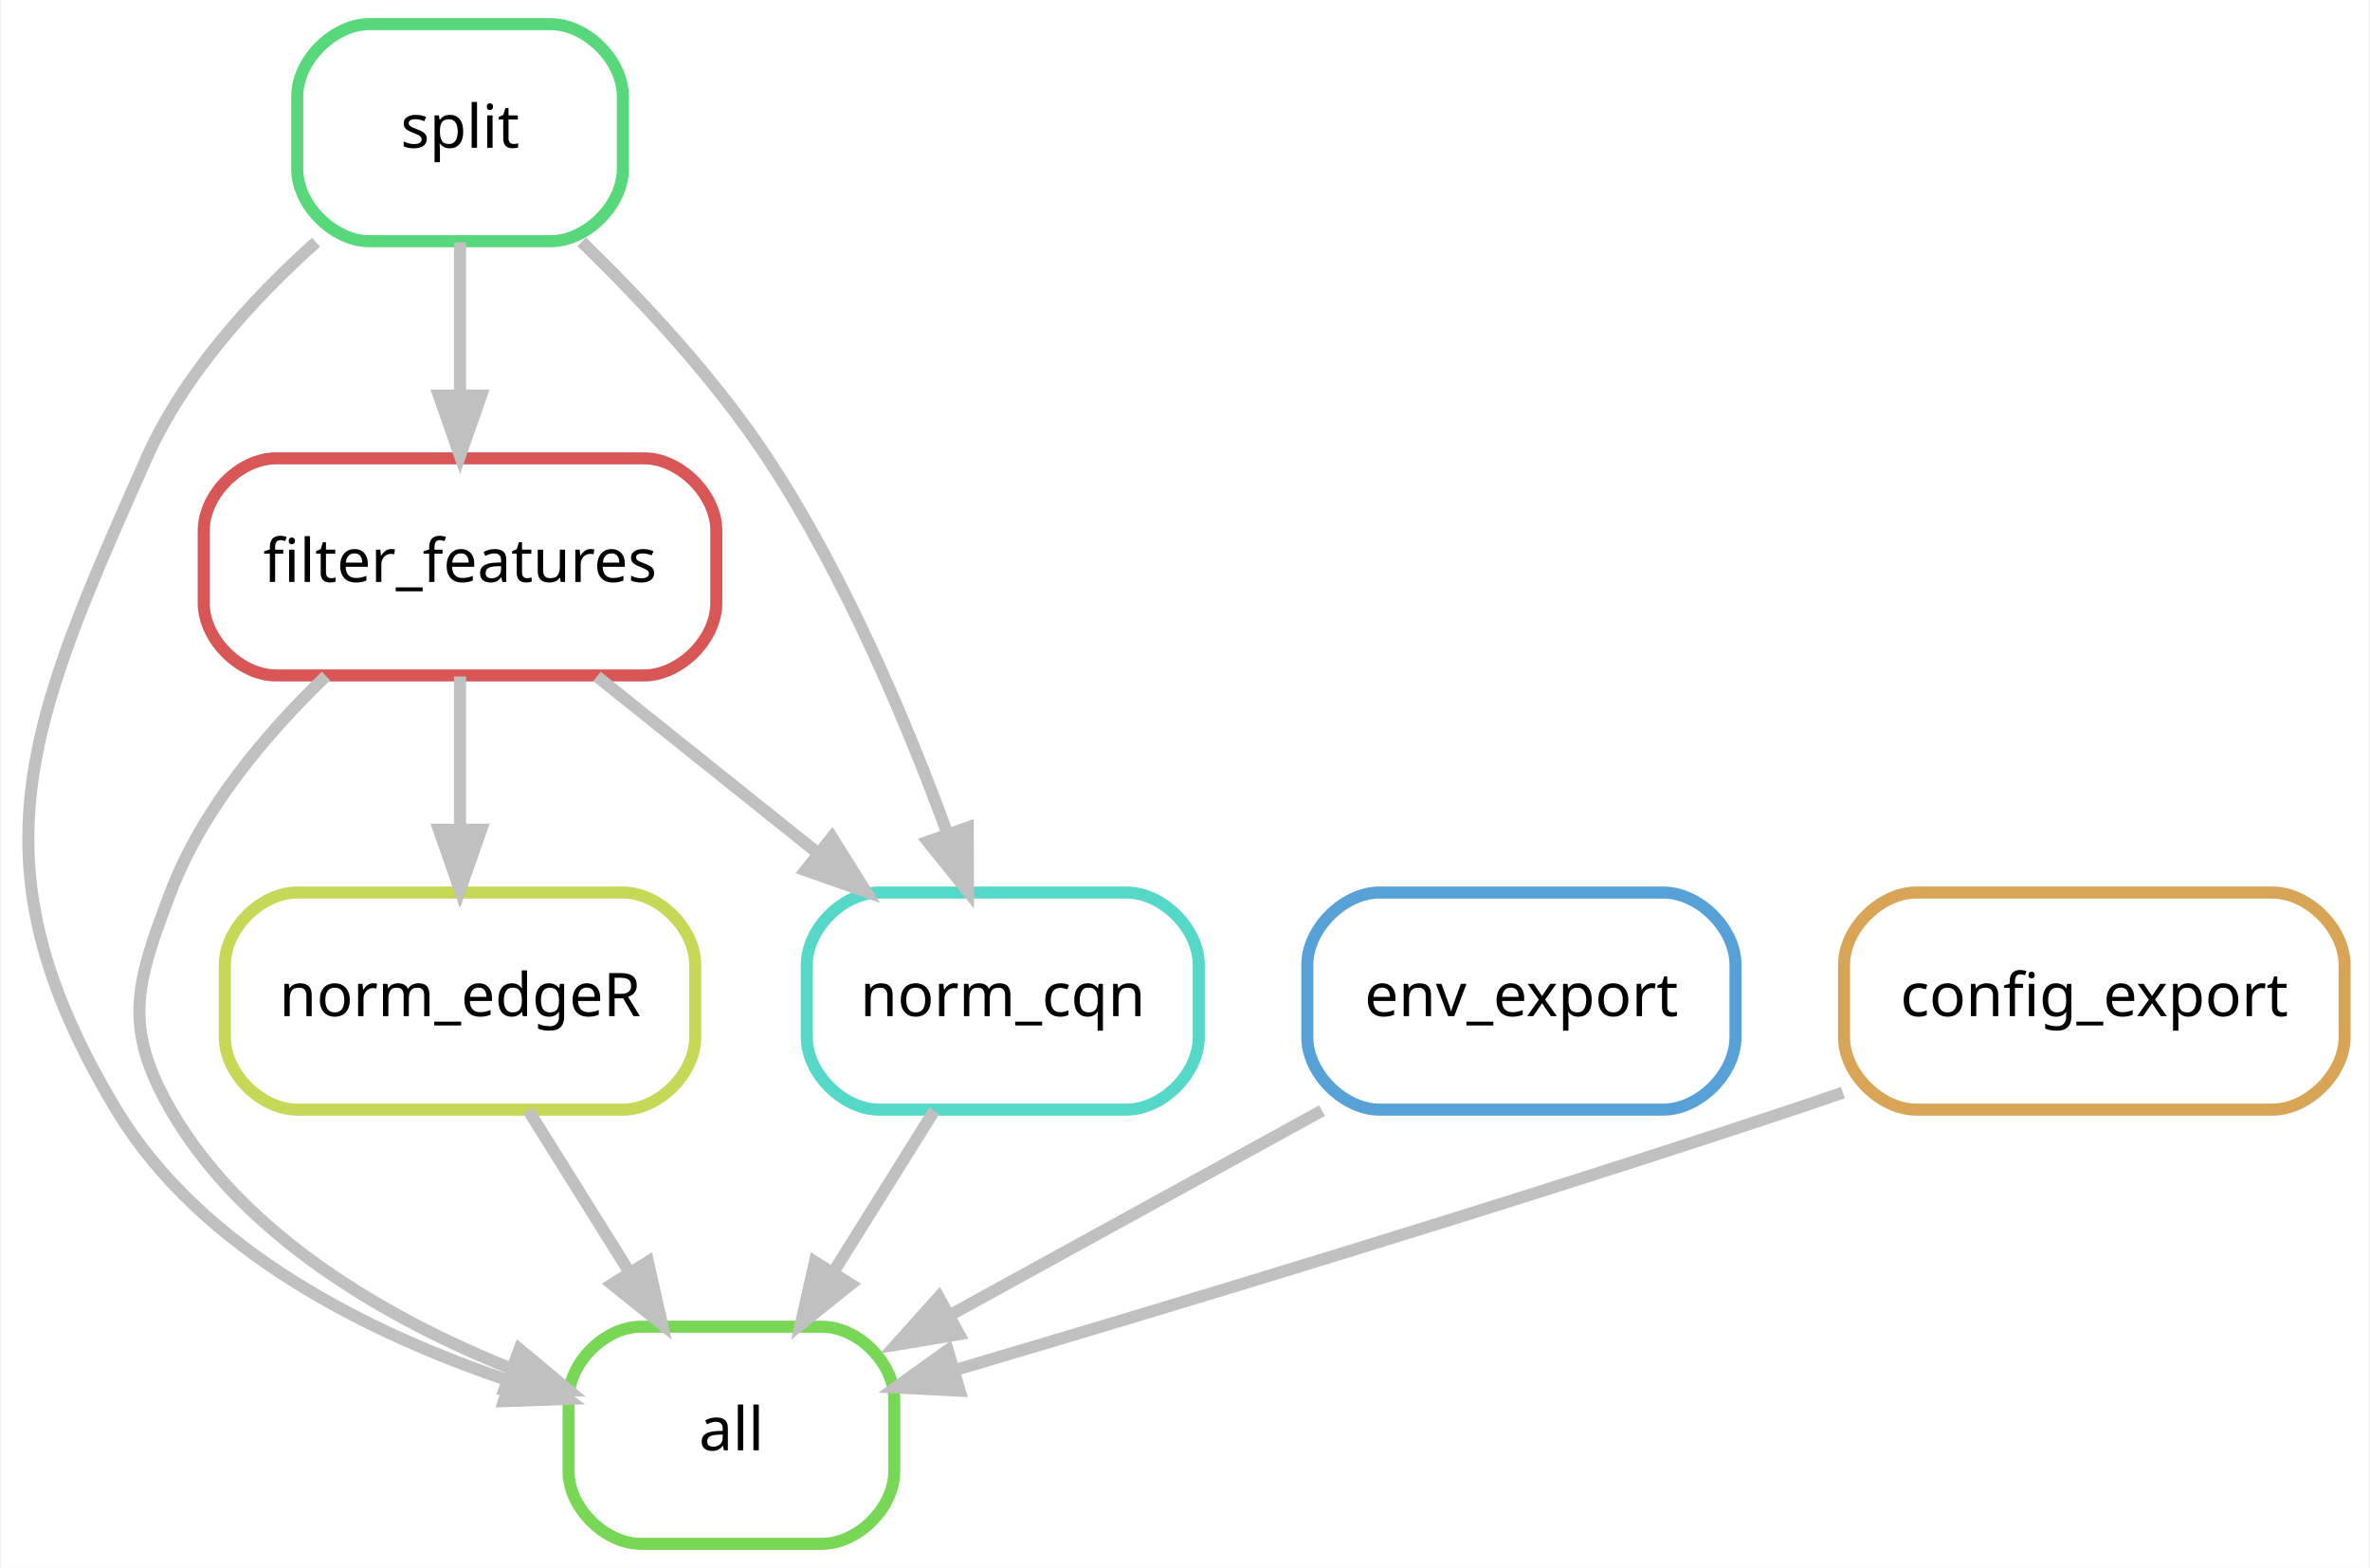
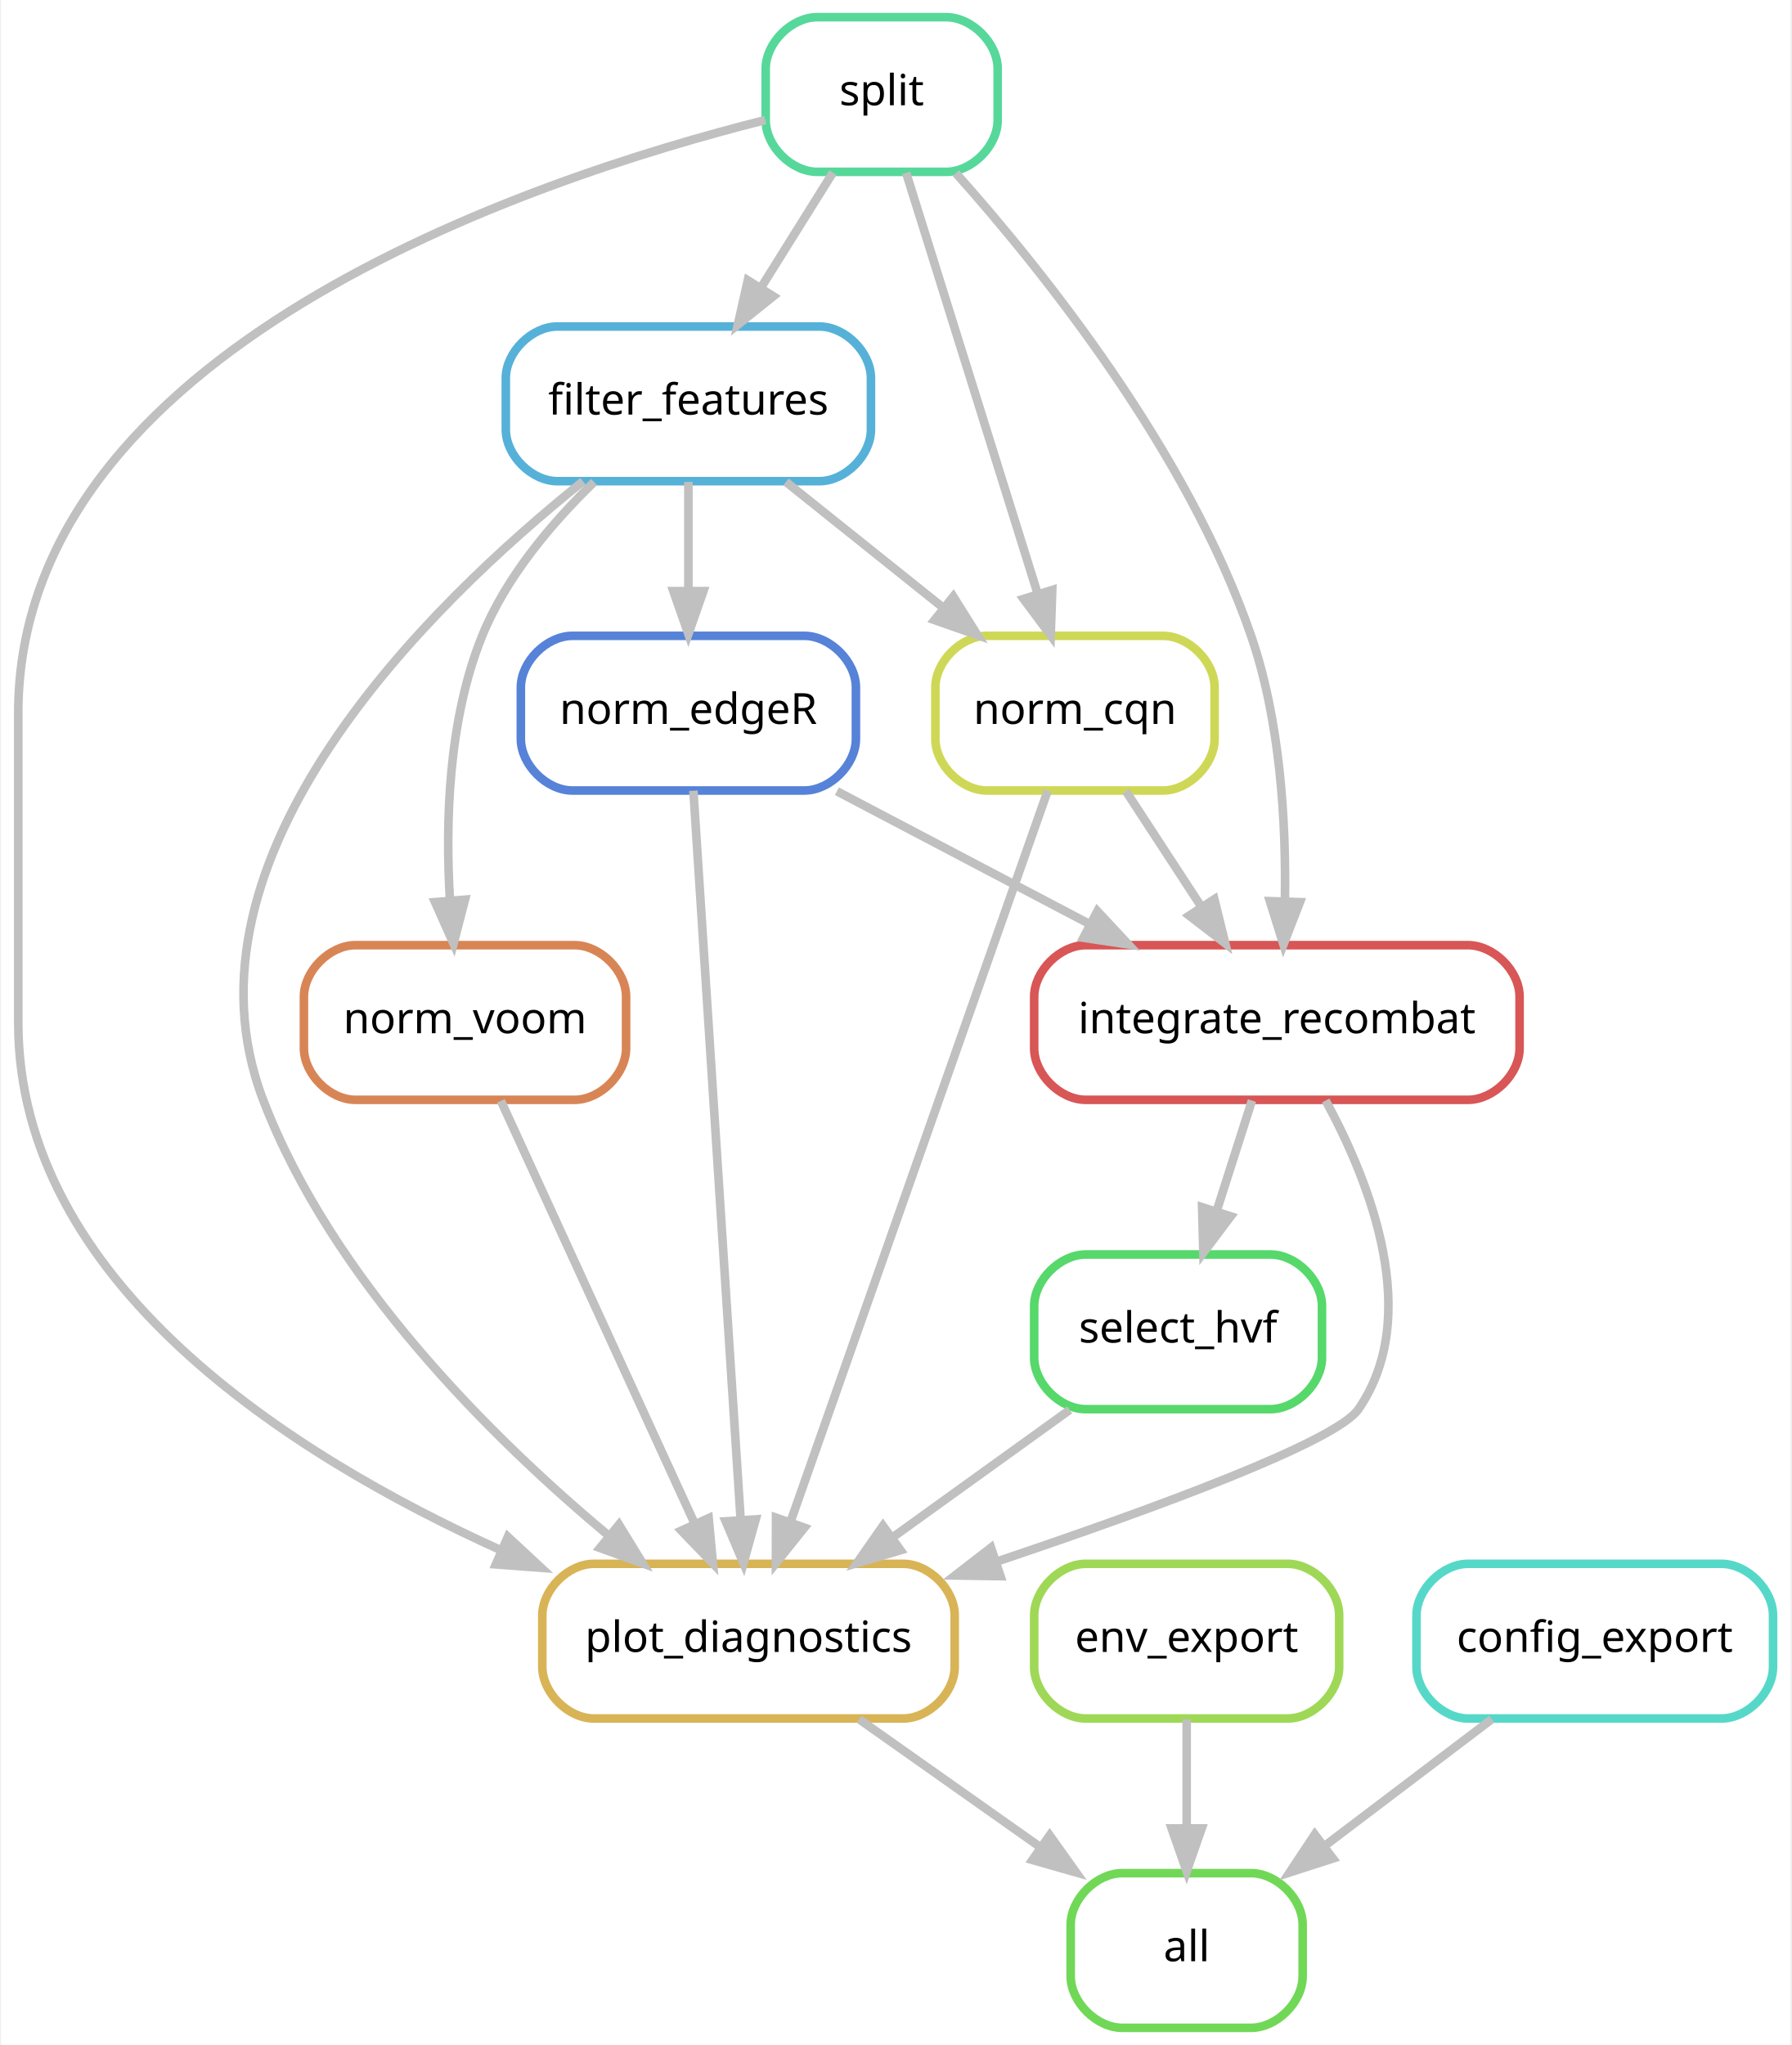
- <svg xmlns="http://www.w3.org/2000/svg" width="393pt" height="260pt" viewBox="0.00 0.00 392.56 260.00">
-   <g id="graph0" class="graph" transform="scale(1 1) rotate(0) translate(4 256)">
-     <polygon fill="#ffffff" stroke="transparent" points="-4,4 -4,-256 388.563,-256 388.563,4 -4,4" />
+ <svg xmlns="http://www.w3.org/2000/svg" width="417pt" height="476pt" viewBox="0.00 0.00 416.50 476.00">
+   <g id="graph0" class="graph" transform="scale(1 1) rotate(0) translate(4 472)">
+     <polygon fill="#ffffff" stroke="transparent" points="-4,4 -4,-472 412.5,-472 412.5,4 -4,4" />
    <g id="node1" class="node">
-       <path fill="none" stroke="#78d856" stroke-width="2" d="M132.063,-36C132.063,-36 102.063,-36 102.063,-36 96.063,-36 90.063,-30 90.063,-24 90.063,-24 90.063,-12 90.063,-12 90.063,-6 96.063,0 102.063,0 102.063,0 132.063,0 132.063,0 138.063,0 144.063,-6 144.063,-12 144.063,-12 144.063,-24 144.063,-24 144.063,-30 138.063,-36 132.063,-36" />
-       <text text-anchor="middle" x="117.063" y="-15.5" font-family="sans" font-size="10.00" fill="#000000">all</text>
+       <path fill="none" stroke="#70d856" stroke-width="2" d="M287,-36C287,-36 257,-36 257,-36 251,-36 245,-30 245,-24 245,-24 245,-12 245,-12 245,-6 251,0 257,0 257,0 287,0 287,0 293,0 299,-6 299,-12 299,-12 299,-24 299,-24 299,-30 293,-36 287,-36" />
+       <text text-anchor="middle" x="272" y="-15.5" font-family="sans" font-size="10.00" fill="#000000">all</text>
    </g>
    <g id="node2" class="node">
-       <path fill="none" stroke="#56d87b" stroke-width="2" d="M87.063,-252C87.063,-252 57.063,-252 57.063,-252 51.063,-252 45.063,-246 45.063,-240 45.063,-240 45.063,-228 45.063,-228 45.063,-222 51.063,-216 57.063,-216 57.063,-216 87.063,-216 87.063,-216 93.063,-216 99.063,-222 99.063,-228 99.063,-228 99.063,-240 99.063,-240 99.063,-246 93.063,-252 87.063,-252" />
-       <text text-anchor="middle" x="72.063" y="-231.5" font-family="sans" font-size="10.00" fill="#000000">split</text>
+       <path fill="none" stroke="#d8b456" stroke-width="2" d="M206,-108C206,-108 134,-108 134,-108 128,-108 122,-102 122,-96 122,-96 122,-84 122,-84 122,-78 128,-72 134,-72 134,-72 206,-72 206,-72 212,-72 218,-78 218,-84 218,-84 218,-96 218,-96 218,-102 212,-108 206,-108" />
+       <text text-anchor="middle" x="170" y="-87.5" font-family="sans" font-size="10.00" fill="#000000">plot_diagnostics</text>
+     </g>
+     <g id="edge3" class="edge">
+       <path fill="none" stroke="#c0c0c0" stroke-width="2" d="M195.739,-71.831C208.544,-62.793 224.191,-51.748 237.972,-42.02" />
+       <polygon fill="#c0c0c0" stroke="#c0c0c0" stroke-width="2" points="240.118,-44.789 246.269,-36.163 236.081,-39.07 240.118,-44.789" />
+     </g>
+     <g id="node3" class="node">
+       <path fill="none" stroke="#56d89a" stroke-width="2" d="M216,-468C216,-468 186,-468 186,-468 180,-468 174,-462 174,-456 174,-456 174,-444 174,-444 174,-438 180,-432 186,-432 186,-432 216,-432 216,-432 222,-432 228,-438 228,-444 228,-444 228,-456 228,-456 228,-462 222,-468 216,-468" />
+       <text text-anchor="middle" x="201" y="-447.5" font-family="sans" font-size="10.00" fill="#000000">split</text>
+     </g>
+     <g id="edge7" class="edge">
+       <path fill="none" stroke="#c0c0c0" stroke-width="2" d="M173.892,-444.055C119.028,-430.253 0,-390.566 0,-306 0,-306 0,-306 0,-234 0,-173.68 63.086,-133.413 112.398,-111.152" />
+       <polygon fill="#c0c0c0" stroke="#c0c0c0" stroke-width="2" points="113.976,-114.282 121.74,-107.072 111.175,-107.867 113.976,-114.282" />
+     </g>
+     <g id="node4" class="node">
+       <path fill="none" stroke="#56b1d8" stroke-width="2" d="M186.5,-396C186.5,-396 125.5,-396 125.5,-396 119.5,-396 113.5,-390 113.5,-384 113.5,-384 113.5,-372 113.5,-372 113.5,-366 119.5,-360 125.5,-360 125.5,-360 186.5,-360 186.5,-360 192.5,-360 198.5,-366 198.5,-372 198.5,-372 198.5,-384 198.5,-384 198.5,-390 192.5,-396 186.5,-396" />
+       <text text-anchor="middle" x="156" y="-375.5" font-family="sans" font-size="10.00" fill="#000000">filter_features</text>
+     </g>
+     <g id="edge11" class="edge">
+       <path fill="none" stroke="#c0c0c0" stroke-width="2" d="M189.645,-431.831C184.567,-423.708 178.477,-413.964 172.882,-405.012" />
+       <polygon fill="#c0c0c0" stroke="#c0c0c0" stroke-width="2" points="175.776,-403.038 167.508,-396.413 169.84,-406.748 175.776,-403.038" />
+     </g>
+     <g id="node6" class="node">
+       <path fill="none" stroke="#ced856" stroke-width="2" d="M266.5,-324C266.5,-324 225.5,-324 225.5,-324 219.5,-324 213.5,-318 213.5,-312 213.5,-312 213.5,-300 213.5,-300 213.5,-294 219.5,-288 225.5,-288 225.5,-288 266.5,-288 266.5,-288 272.5,-288 278.5,-294 278.5,-300 278.5,-300 278.5,-312 278.5,-312 278.5,-318 272.5,-324 266.5,-324" />
+       <text text-anchor="middle" x="246" y="-303.5" font-family="sans" font-size="10.00" fill="#000000">norm_cqn</text>
+     </g>
+     <g id="edge14" class="edge">
+       <path fill="none" stroke="#c0c0c0" stroke-width="2" d="M206.699,-431.762C214.409,-407.093 228.231,-362.86 237.258,-333.973" />
+       <polygon fill="#c0c0c0" stroke="#c0c0c0" stroke-width="2" points="240.705,-334.678 240.347,-324.09 234.024,-332.59 240.705,-334.678" />
+     </g>
+     <g id="node8" class="node">
+       <path fill="none" stroke="#d85656" stroke-width="2" d="M337.5,-252C337.5,-252 248.5,-252 248.5,-252 242.5,-252 236.5,-246 236.5,-240 236.5,-240 236.5,-228 236.5,-228 236.5,-222 242.5,-216 248.5,-216 248.5,-216 337.5,-216 337.5,-216 343.5,-216 349.5,-222 349.5,-228 349.5,-228 349.5,-240 349.5,-240 349.5,-246 343.5,-252 337.5,-252" />
+       <text text-anchor="middle" x="293" y="-231.5" font-family="sans" font-size="10.00" fill="#000000">integrate_recombat</text>
+     </g>
+     <g id="edge18" class="edge">
+       <path fill="none" stroke="#c0c0c0" stroke-width="2" d="M218.264,-431.712C238.824,-408.651 272.236,-366.815 287,-324 293.838,-304.169 295.163,-280.449 294.872,-262.34" />
+       <polygon fill="#c0c0c0" stroke="#c0c0c0" stroke-width="2" points="298.363,-262.014 294.53,-252.136 291.367,-262.248 298.363,-262.014" />
+     </g>
+     <g id="edge9" class="edge">
+       <path fill="none" stroke="#c0c0c0" stroke-width="2" d="M131.475,-359.972C95.621,-331.23 35.381,-272.488 57,-216 73.06,-174.039 110.248,-137.253 137.596,-114.429" />
+       <polygon fill="#c0c0c0" stroke="#c0c0c0" stroke-width="2" points="139.837,-117.118 145.377,-108.087 135.415,-111.692 139.837,-117.118" />
+     </g>
+     <g id="node5" class="node">
+       <path fill="none" stroke="#5682d8" stroke-width="2" d="M183,-324C183,-324 129,-324 129,-324 123,-324 117,-318 117,-312 117,-312 117,-300 117,-300 117,-294 123,-288 129,-288 129,-288 183,-288 183,-288 189,-288 195,-294 195,-300 195,-300 195,-312 195,-312 195,-318 189,-324 183,-324" />
+       <text text-anchor="middle" x="156" y="-303.5" font-family="sans" font-size="10.00" fill="#000000">norm_edgeR</text>
+     </g>
+     <g id="edge12" class="edge">
+       <path fill="none" stroke="#c0c0c0" stroke-width="2" d="M156,-359.831C156,-352.131 156,-342.974 156,-334.417" />
+       <polygon fill="#c0c0c0" stroke="#c0c0c0" stroke-width="2" points="159.5,-334.413 156,-324.413 152.5,-334.413 159.5,-334.413" />
+     </g>
+     <g id="edge13" class="edge">
+       <path fill="none" stroke="#c0c0c0" stroke-width="2" d="M178.711,-359.831C189.796,-350.963 203.295,-340.164 215.285,-330.572" />
+       <polygon fill="#c0c0c0" stroke="#c0c0c0" stroke-width="2" points="217.674,-333.143 223.297,-324.163 213.301,-327.677 217.674,-333.143" />
+     </g>
+     <g id="node7" class="node">
+       <path fill="none" stroke="#d88556" stroke-width="2" d="M129.5,-252C129.5,-252 78.5,-252 78.5,-252 72.5,-252 66.5,-246 66.5,-240 66.5,-240 66.5,-228 66.5,-228 66.5,-222 72.5,-216 78.5,-216 78.5,-216 129.5,-216 129.5,-216 135.5,-216 141.5,-222 141.5,-228 141.5,-228 141.5,-240 141.5,-240 141.5,-246 135.5,-252 129.5,-252" />
+       <text text-anchor="middle" x="104" y="-231.5" font-family="sans" font-size="10.00" fill="#000000">norm_voom</text>
+     </g>
+     <g id="edge15" class="edge">
+       <path fill="none" stroke="#c0c0c0" stroke-width="2" d="M134.045,-359.798C124.199,-350.259 113.566,-337.715 108,-324 100.084,-304.495 99.386,-280.624 100.504,-262.368" />
+       <polygon fill="#c0c0c0" stroke="#c0c0c0" stroke-width="2" points="103.997,-262.598 101.332,-252.344 97.021,-262.022 103.997,-262.598" />
+     </g>
+     <g id="edge10" class="edge">
+       <path fill="none" stroke="#c0c0c0" stroke-width="2" d="M157.17,-287.955C159.609,-250.314 165.256,-163.187 168.177,-118.125" />
+       <polygon fill="#c0c0c0" stroke="#c0c0c0" stroke-width="2" points="171.67,-118.35 168.824,-108.145 164.684,-117.898 171.67,-118.35" />
+     </g>
+     <g id="edge17" class="edge">
+       <path fill="none" stroke="#c0c0c0" stroke-width="2" d="M190.571,-287.831C208.418,-278.452 230.377,-266.911 249.38,-256.924" />
+       <polygon fill="#c0c0c0" stroke="#c0c0c0" stroke-width="2" points="251.216,-259.913 258.44,-252.163 247.96,-253.717 251.216,-259.913" />
+     </g>
+     <g id="edge6" class="edge">
+       <path fill="none" stroke="#c0c0c0" stroke-width="2" d="M239.651,-287.955C226.379,-250.235 195.621,-162.819 179.796,-117.84" />
+       <polygon fill="#c0c0c0" stroke="#c0c0c0" stroke-width="2" points="183.005,-116.416 176.384,-108.145 176.402,-118.74 183.005,-116.416" />
+     </g>
+     <g id="edge16" class="edge">
+       <path fill="none" stroke="#c0c0c0" stroke-width="2" d="M257.86,-287.831C263.163,-279.708 269.524,-269.964 275.367,-261.012" />
+       <polygon fill="#c0c0c0" stroke="#c0c0c0" stroke-width="2" points="278.445,-262.7 280.98,-252.413 272.583,-258.874 278.445,-262.7" />
+     </g>
+     <g id="edge5" class="edge">
+       <path fill="none" stroke="#c0c0c0" stroke-width="2" d="M112.359,-215.762C123.765,-190.876 144.296,-146.082 157.526,-117.216" />
+       <polygon fill="#c0c0c0" stroke="#c0c0c0" stroke-width="2" points="160.724,-118.639 161.709,-108.09 154.361,-115.722 160.724,-118.639" />
    </g>
    <g id="edge4" class="edge">
-       <path fill="none" stroke="#c0c0c0" stroke-width="2" d="M48.186,-215.837C37.636,-206.392 26.244,-193.917 20.063,-180 .56,-136.084 -9.722,-113.166 15.063,-72 29.171,-48.569 57.233,-34.772 80.358,-26.998" />
-       <polygon fill="#c0c0c0" stroke="#c0c0c0" stroke-width="2" points="81.403,-30.338 89.911,-24.024 79.323,-23.654 81.403,-30.338" />
+       <path fill="none" stroke="#c0c0c0" stroke-width="2" d="M304.358,-215.837C314.889,-196.433 326.868,-165.56 312,-144 306.76,-136.401 264.788,-120.965 227.825,-108.536" />
+       <polygon fill="#c0c0c0" stroke="#c0c0c0" stroke-width="2" points="228.659,-105.124 218.065,-105.283 226.446,-111.766 228.659,-105.124" />
    </g>
-     <g id="node3" class="node">
-       <path fill="none" stroke="#d85656" stroke-width="2" d="M102.563,-180C102.563,-180 41.563,-180 41.563,-180 35.563,-180 29.563,-174 29.563,-168 29.563,-168 29.563,-156 29.563,-156 29.563,-150 35.563,-144 41.563,-144 41.563,-144 102.563,-144 102.563,-144 108.563,-144 114.563,-150 114.563,-156 114.563,-156 114.563,-168 114.563,-168 114.563,-174 108.563,-180 102.563,-180" />
-       <text text-anchor="middle" x="72.063" y="-159.5" font-family="sans" font-size="10.00" fill="#000000">filter_features</text>
+     <g id="node9" class="node">
+       <path fill="none" stroke="#56d86b" stroke-width="2" d="M291.5,-180C291.5,-180 248.5,-180 248.5,-180 242.5,-180 236.5,-174 236.5,-168 236.5,-168 236.5,-156 236.5,-156 236.5,-150 242.5,-144 248.5,-144 248.5,-144 291.5,-144 291.5,-144 297.5,-144 303.5,-150 303.5,-156 303.5,-156 303.5,-168 303.5,-168 303.5,-174 297.5,-180 291.5,-180" />
+       <text text-anchor="middle" x="270" y="-159.5" font-family="sans" font-size="10.00" fill="#000000">select_hvf</text>
    </g>
-     <g id="edge7" class="edge">
-       <path fill="none" stroke="#c0c0c0" stroke-width="2" d="M72.063,-215.831C72.063,-208.131 72.063,-198.974 72.063,-190.417" />
-       <polygon fill="#c0c0c0" stroke="#c0c0c0" stroke-width="2" points="75.563,-190.413 72.063,-180.413 68.563,-190.413 75.563,-190.413" />
+     <g id="edge19" class="edge">
+       <path fill="none" stroke="#c0c0c0" stroke-width="2" d="M287.196,-215.831C284.709,-208.046 281.747,-198.773 278.988,-190.135" />
+       <polygon fill="#c0c0c0" stroke="#c0c0c0" stroke-width="2" points="282.259,-188.874 275.882,-180.413 275.591,-191.004 282.259,-188.874" />
    </g>
-     <g id="node5" class="node">
-       <path fill="none" stroke="#56d8c9" stroke-width="2" d="M182.563,-108C182.563,-108 141.563,-108 141.563,-108 135.563,-108 129.563,-102 129.563,-96 129.563,-96 129.563,-84 129.563,-84 129.563,-78 135.563,-72 141.563,-72 141.563,-72 182.563,-72 182.563,-72 188.563,-72 194.563,-78 194.563,-84 194.563,-84 194.563,-96 194.563,-96 194.563,-102 188.563,-108 182.563,-108" />
-       <text text-anchor="middle" x="162.063" y="-87.5" font-family="sans" font-size="10.00" fill="#000000">norm_cqn</text>
+     <g id="edge8" class="edge">
+       <path fill="none" stroke="#c0c0c0" stroke-width="2" d="M244.766,-143.831C232.212,-134.793 216.872,-123.748 203.361,-114.02" />
+       <polygon fill="#c0c0c0" stroke="#c0c0c0" stroke-width="2" points="205.387,-111.165 195.226,-108.163 201.296,-116.846 205.387,-111.165" />
    </g>
-     <g id="edge9" class="edge">
-       <path fill="none" stroke="#c0c0c0" stroke-width="2" d="M92.237,-215.899C102.415,-206.014 114.404,-193.135 123.063,-180 135.875,-160.567 146.124,-136.228 152.894,-117.762" />
-       <polygon fill="#c0c0c0" stroke="#c0c0c0" stroke-width="2" points="156.25,-118.771 156.292,-108.176 149.652,-116.432 156.25,-118.771" />
+     <g id="node10" class="node">
+       <path fill="none" stroke="#9fd856" stroke-width="2" d="M295.5,-108C295.5,-108 248.5,-108 248.5,-108 242.5,-108 236.5,-102 236.5,-96 236.5,-96 236.5,-84 236.5,-84 236.5,-78 242.5,-72 248.5,-72 248.5,-72 295.5,-72 295.5,-72 301.5,-72 307.5,-78 307.5,-84 307.5,-84 307.5,-96 307.5,-96 307.5,-102 301.5,-108 295.5,-108" />
+       <text text-anchor="middle" x="272" y="-87.5" font-family="sans" font-size="10.00" fill="#000000">env_export</text>
+     </g>
+     <g id="edge2" class="edge">
+       <path fill="none" stroke="#c0c0c0" stroke-width="2" d="M272,-71.831C272,-64.131 272,-54.974 272,-46.417" />
+       <polygon fill="#c0c0c0" stroke="#c0c0c0" stroke-width="2" points="275.5,-46.413 272,-36.413 268.5,-46.413 275.5,-46.413" />
+     </g>
+     <g id="node11" class="node">
+       <path fill="none" stroke="#56d8c9" stroke-width="2" d="M396.5,-108C396.5,-108 337.5,-108 337.5,-108 331.5,-108 325.5,-102 325.5,-96 325.5,-96 325.5,-84 325.5,-84 325.5,-78 331.5,-72 337.5,-72 337.5,-72 396.5,-72 396.5,-72 402.5,-72 408.5,-78 408.5,-84 408.5,-84 408.5,-96 408.5,-96 408.5,-102 402.5,-108 396.5,-108" />
+       <text text-anchor="middle" x="367" y="-87.5" font-family="sans" font-size="10.00" fill="#000000">config_export</text>
    </g>
    <g id="edge1" class="edge">
-       <path fill="none" stroke="#c0c0c0" stroke-width="2" d="M49.842,-143.903C39.932,-134.389 29.323,-121.835 24.063,-108 18.377,-93.044 16.08,-85.866 24.063,-72 36.206,-50.908 60.096,-37.295 80.622,-29.013" />
-       <polygon fill="#c0c0c0" stroke="#c0c0c0" stroke-width="2" points="81.928,-32.261 90.06,-25.47 79.468,-25.707 81.928,-32.261" />
-     </g>
-     <g id="node4" class="node">
-       <path fill="none" stroke="#c6d856" stroke-width="2" d="M99.063,-108C99.063,-108 45.063,-108 45.063,-108 39.063,-108 33.063,-102 33.063,-96 33.063,-96 33.063,-84 33.063,-84 33.063,-78 39.063,-72 45.063,-72 45.063,-72 99.063,-72 99.063,-72 105.063,-72 111.063,-78 111.063,-84 111.063,-84 111.063,-96 111.063,-96 111.063,-102 105.063,-108 99.063,-108" />
-       <text text-anchor="middle" x="72.063" y="-87.5" font-family="sans" font-size="10.00" fill="#000000">norm_edgeR</text>
-     </g>
-     <g id="edge8" class="edge">
-       <path fill="none" stroke="#c0c0c0" stroke-width="2" d="M72.063,-143.831C72.063,-136.131 72.063,-126.974 72.063,-118.417" />
-       <polygon fill="#c0c0c0" stroke="#c0c0c0" stroke-width="2" points="75.563,-118.413 72.063,-108.413 68.563,-118.413 75.563,-118.413" />
-     </g>
-     <g id="edge10" class="edge">
-       <path fill="none" stroke="#c0c0c0" stroke-width="2" d="M94.774,-143.831C105.859,-134.963 119.359,-124.164 131.348,-114.572" />
-       <polygon fill="#c0c0c0" stroke="#c0c0c0" stroke-width="2" points="133.737,-117.143 139.36,-108.163 129.364,-111.677 133.737,-117.143" />
-     </g>
-     <g id="edge3" class="edge">
-       <path fill="none" stroke="#c0c0c0" stroke-width="2" d="M83.418,-71.831C88.496,-63.708 94.586,-53.964 100.181,-45.012" />
-       <polygon fill="#c0c0c0" stroke="#c0c0c0" stroke-width="2" points="103.223,-46.748 105.555,-36.413 97.287,-43.038 103.223,-46.748" />
-     </g>
-     <g id="edge5" class="edge">
-       <path fill="none" stroke="#c0c0c0" stroke-width="2" d="M150.708,-71.831C145.631,-63.708 139.541,-53.964 133.946,-45.012" />
-       <polygon fill="#c0c0c0" stroke="#c0c0c0" stroke-width="2" points="136.839,-43.038 128.571,-36.413 130.904,-46.748 136.839,-43.038" />
-     </g>
-     <g id="node6" class="node">
-       <path fill="none" stroke="#56a2d8" stroke-width="2" d="M271.563,-108C271.563,-108 224.563,-108 224.563,-108 218.563,-108 212.563,-102 212.563,-96 212.563,-96 212.563,-84 212.563,-84 212.563,-78 218.563,-72 224.563,-72 224.563,-72 271.563,-72 271.563,-72 277.563,-72 283.563,-78 283.563,-84 283.563,-84 283.563,-96 283.563,-96 283.563,-102 277.563,-108 271.563,-108" />
-       <text text-anchor="middle" x="248.063" y="-87.5" font-family="sans" font-size="10.00" fill="#000000">env_export</text>
-     </g>
-     <g id="edge6" class="edge">
-       <path fill="none" stroke="#c0c0c0" stroke-width="2" d="M215.006,-71.831C196.161,-61.474 172.523,-48.482 153.191,-37.856" />
-       <polygon fill="#c0c0c0" stroke="#c0c0c0" stroke-width="2" points="154.815,-34.755 144.366,-33.006 151.443,-40.89 154.815,-34.755" />
-     </g>
-     <g id="node7" class="node">
-       <path fill="none" stroke="#d8a456" stroke-width="2" d="M372.563,-108C372.563,-108 313.563,-108 313.563,-108 307.563,-108 301.563,-102 301.563,-96 301.563,-96 301.563,-84 301.563,-84 301.563,-78 307.563,-72 313.563,-72 313.563,-72 372.563,-72 372.563,-72 378.563,-72 384.563,-78 384.563,-84 384.563,-84 384.563,-96 384.563,-96 384.563,-102 378.563,-108 372.563,-108" />
-       <text text-anchor="middle" x="343.063" y="-87.5" font-family="sans" font-size="10.00" fill="#000000">config_export</text>
-     </g>
-     <g id="edge2" class="edge">
-       <path fill="none" stroke="#c0c0c0" stroke-width="2" d="M301.373,-74.823C298.566,-73.853 295.776,-72.904 293.063,-72 245.456,-56.138 190.045,-39.421 154.309,-28.864" />
-       <polygon fill="#c0c0c0" stroke="#c0c0c0" stroke-width="2" points="154.909,-25.392 144.327,-25.925 152.931,-32.107 154.909,-25.392" />
+       <path fill="none" stroke="#c0c0c0" stroke-width="2" d="M343.027,-71.831C331.214,-62.878 316.803,-51.956 304.057,-42.295" />
+       <polygon fill="#c0c0c0" stroke="#c0c0c0" stroke-width="2" points="306.049,-39.414 295.965,-36.163 301.82,-44.992 306.049,-39.414" />
    </g>
  </g>
</svg>
